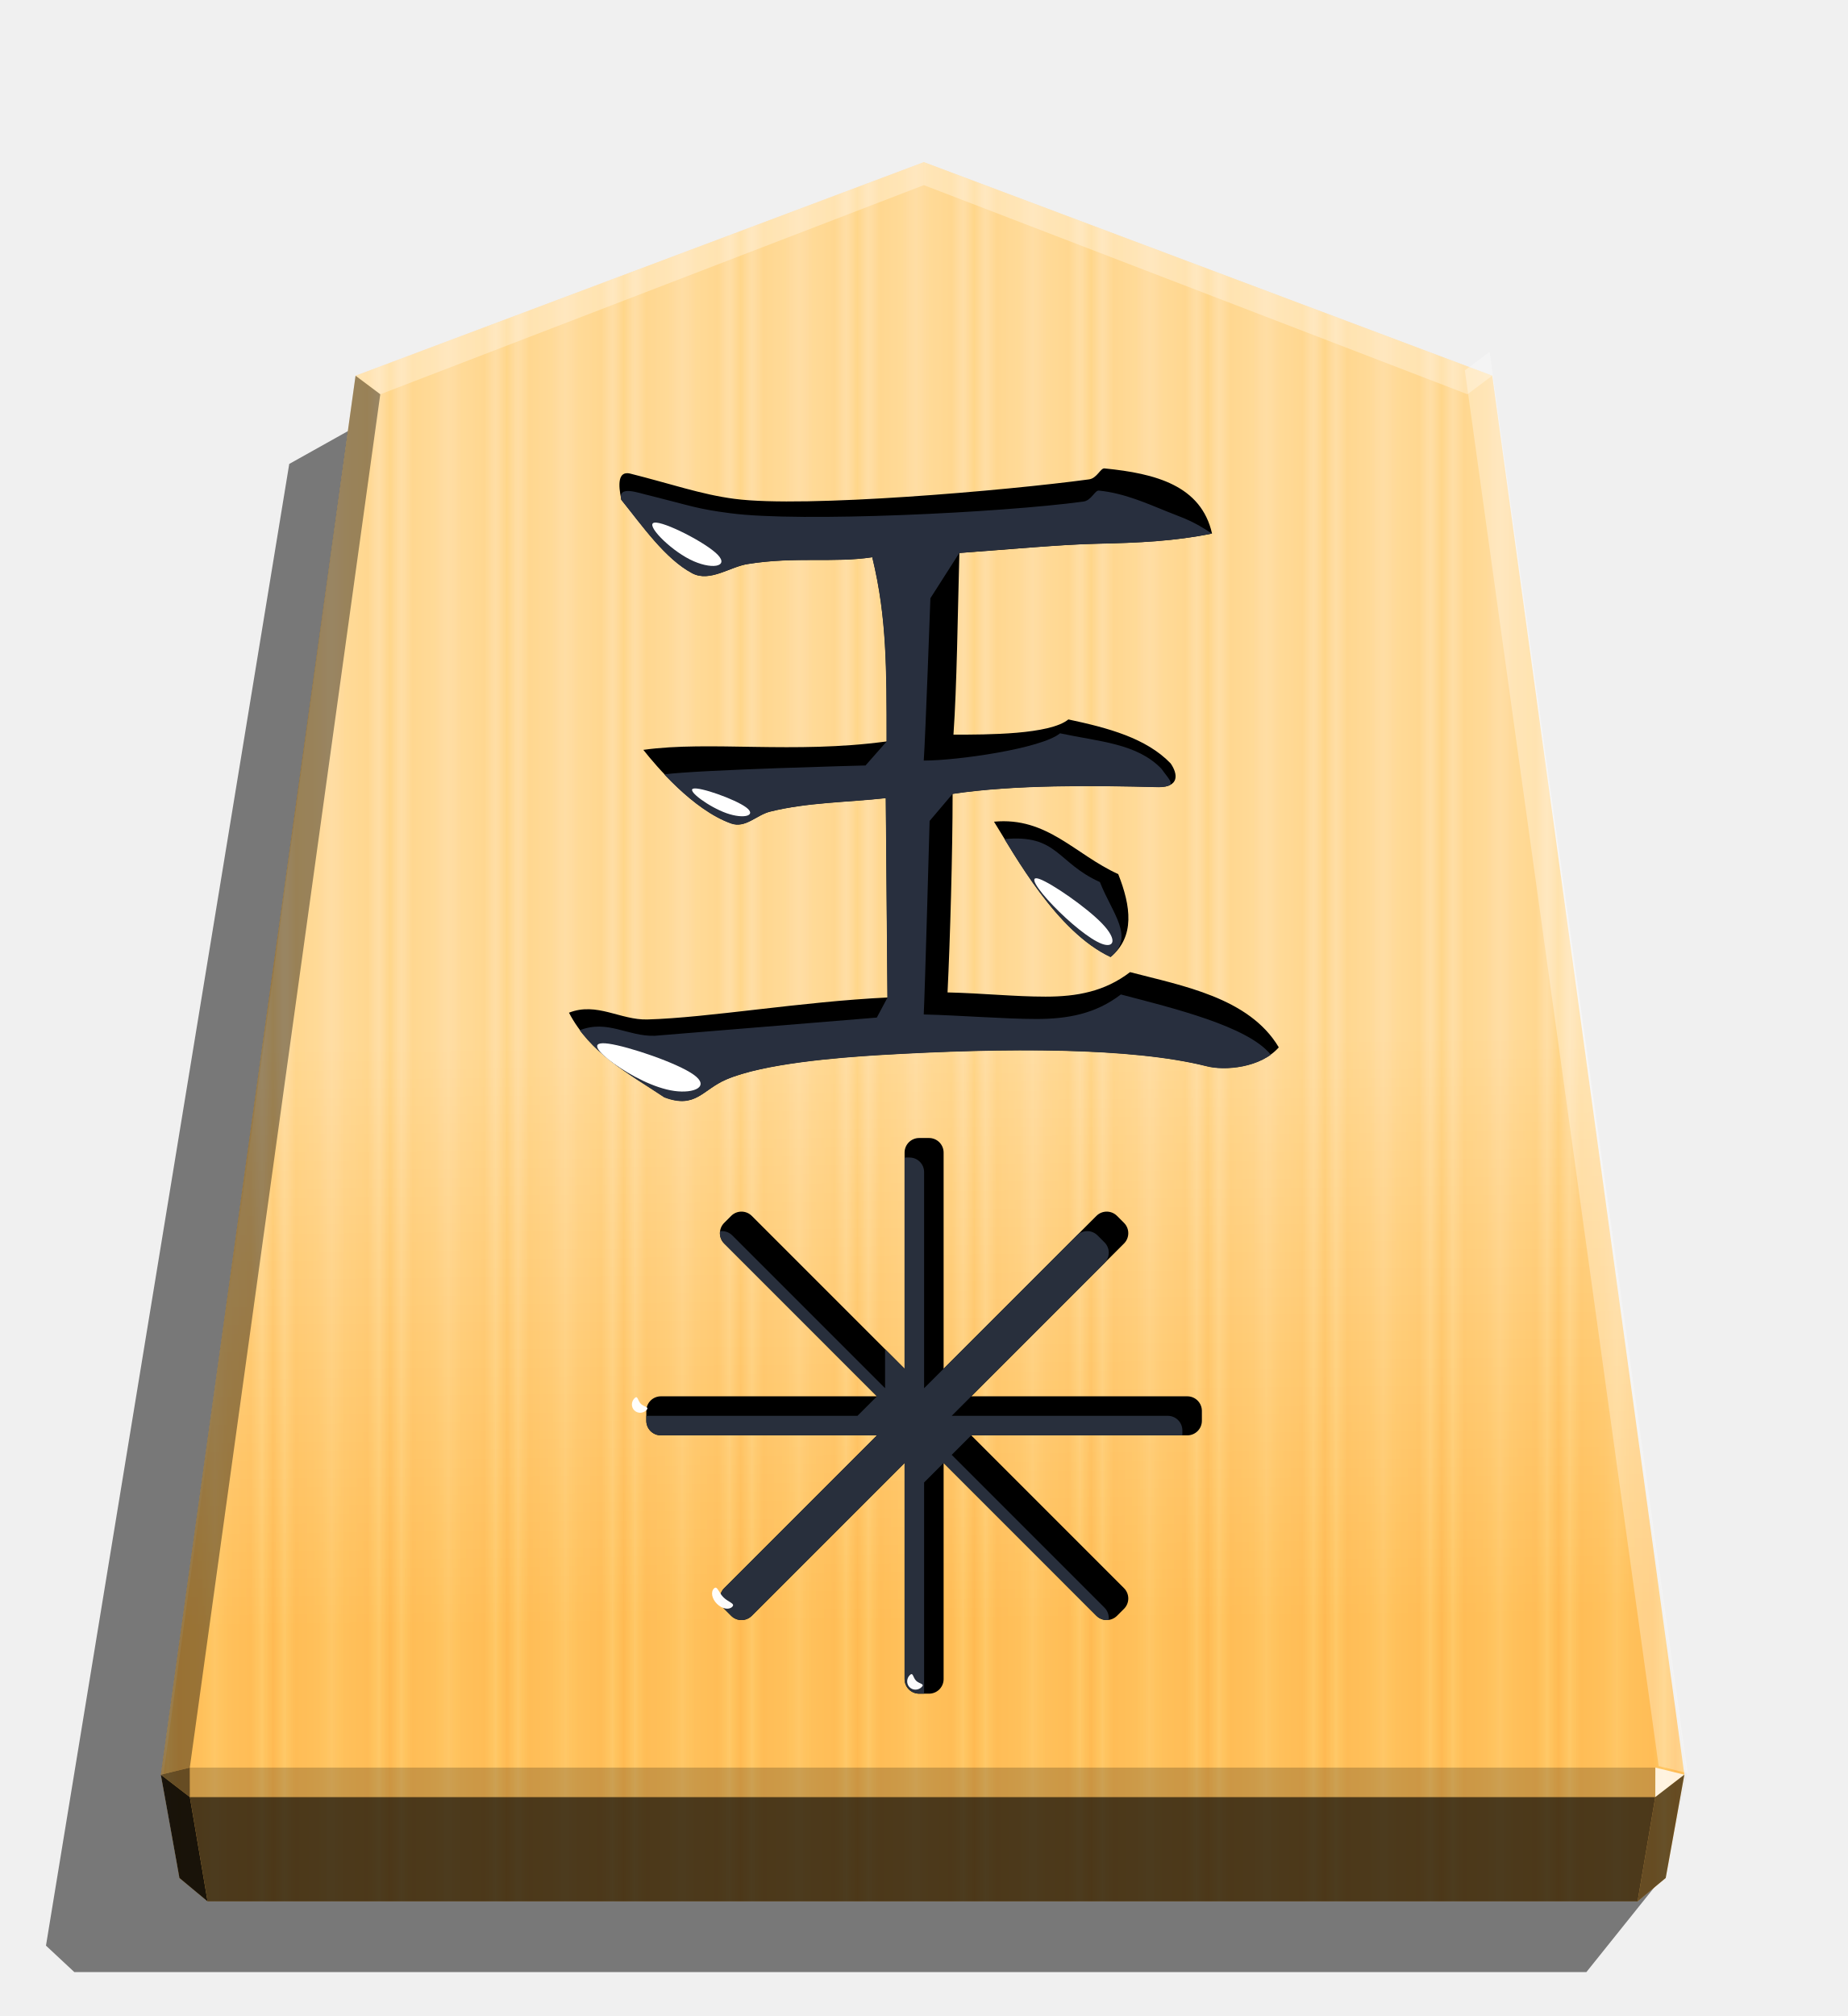
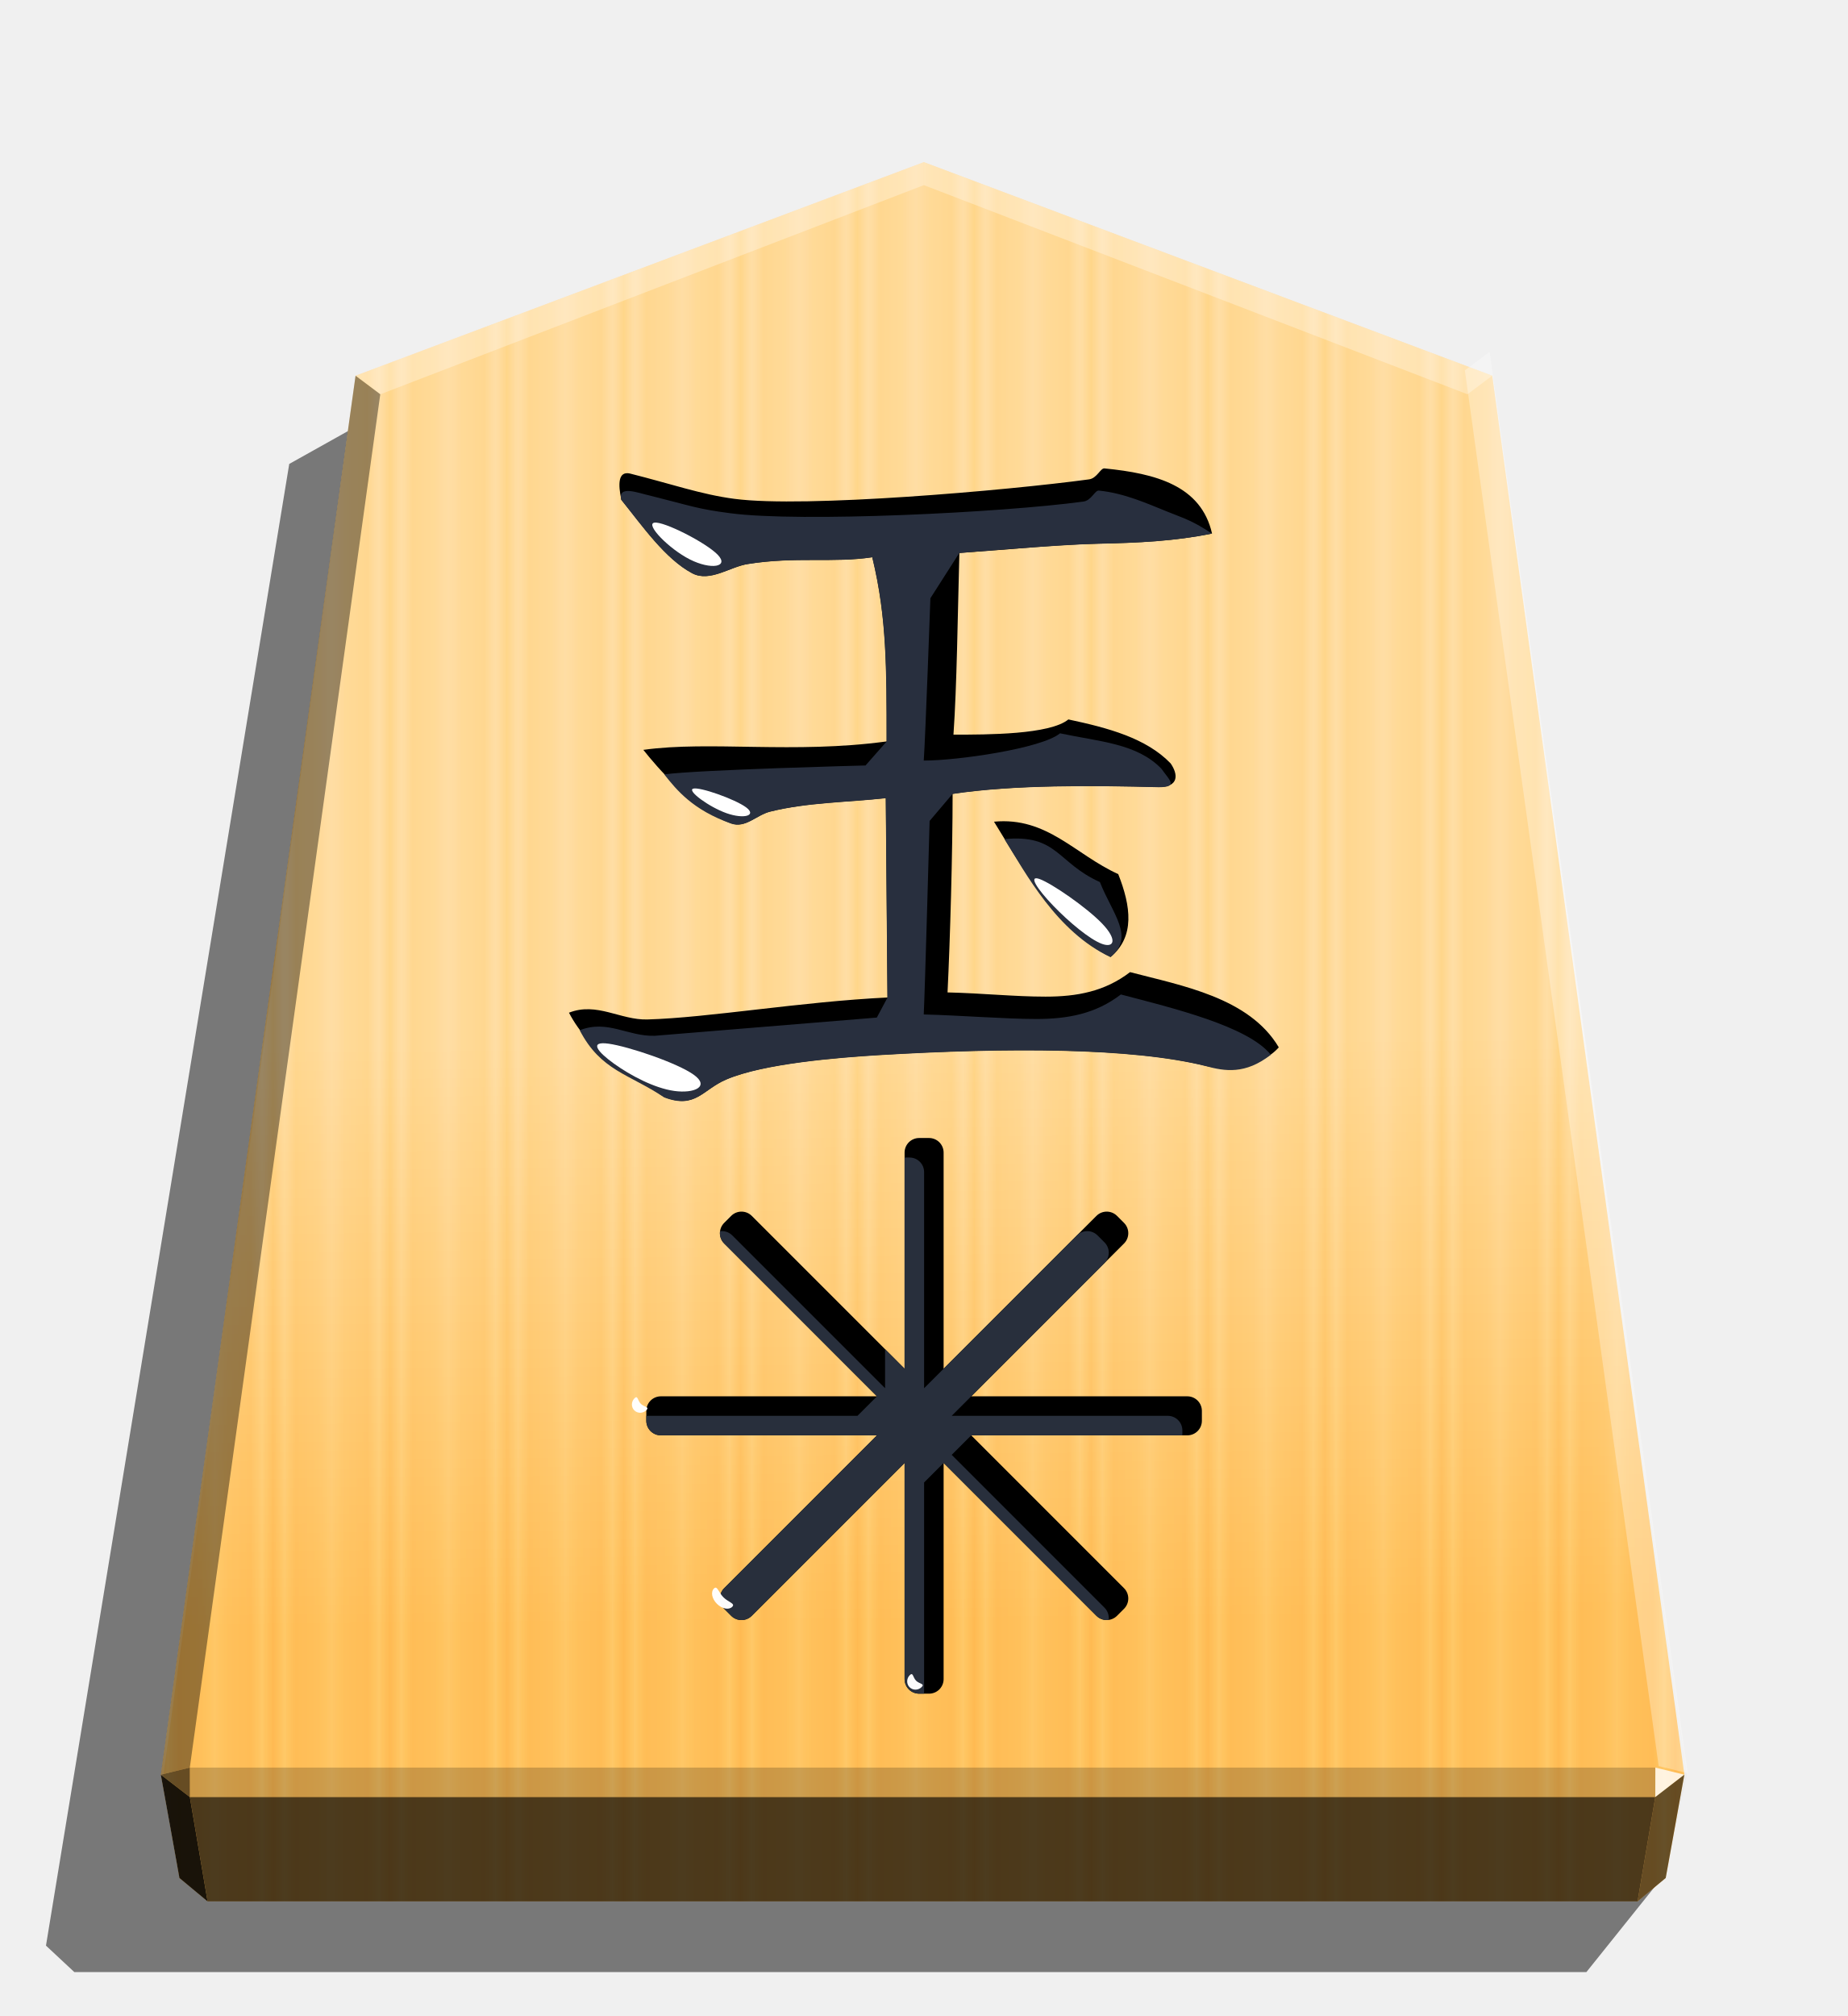
<svg xmlns="http://www.w3.org/2000/svg" xmlns:xlink="http://www.w3.org/1999/xlink" width="498.898" height="544.252" viewBox="0 0 1320 1440">
  <defs>
    <linearGradient id="0GY_svg__a" x1="236.943" x2="278.677" y1="670.458" y2="670.458" gradientUnits="userSpaceOnUse" spreadMethod="reflect">
      <stop offset="0" stop-color="#ffd285" />
      <stop offset=".232" stop-color="#ffcd79" />
      <stop offset=".616" stop-color="#ffca73" />
      <stop offset=".808" stop-color="#ffd386" />
      <stop offset="1" stop-color="#ffc86e" />
    </linearGradient>
    <linearGradient id="0GY_svg__b" x1="660" x2="670.254" y1="115.844" y2="1157.469" gradientUnits="userSpaceOnUse">
      <stop offset=".604" stop-color="#fff" />
      <stop offset="1" />
    </linearGradient>
    <clipPath id="0GY_svg__c">
-       <path stroke-width="5.943" d="M-259.905 606.27c-34.215-15.43-56.354-45.62-98.62-41.595 16.772 26.835 49.645 87.215 92.582 107.342 19.456-16.101 16.101-40.253 6.038-65.747m127.468 137.531c-23.481-39.582-77.152-48.975-118.076-59.709-20.127 15.43-42.266 19.456-67.089 19.456s-49.646-2.684-77.823-3.354c2.013-40.924 4.025-111.367 4.025-157.658 48.975-7.38 111.367-6.709 163.696-5.367 16.101 0 15.43-10.063 9.392-18.785-19.456-20.127-49.645-28.177-81.177-34.886-14.759 12.076-64.405 12.076-91.24 12.076 2.684-38.24 3.354-94.595 4.696-144.24 39.582-2.684 78.494-6.709 110.025-7.38 32.202-.671 61.051-2.013 90.569-8.051-8.721-38.24-44.949-47.633-85.202-51.658-3.354-.671-6.038 8.051-12.747 8.721-64.405 8.722-225.417 22.81-281.101 15.43-26.165-3.354-50.987-12.076-83.19-20.127-9.392-2.013-9.392 8.722-6.709 20.797 16.772 20.797 34.886 46.962 56.354 58.367 14.089 7.38 30.19-5.367 44.278-7.38 37.57-6.038 67.759-.671 98.62-5.367 6.038 24.823 8.722 46.962 10.063 69.772s1.342 45.62 1.342 76.481c-73.797 10.063-140.215-.671-193.215 6.709 10.063 12.747 39.582 47.633 69.772 58.367 11.405 4.025 20.127-6.709 30.861-9.392 29.519-7.38 61.721-7.38 91.911-10.734l1.342 158.329c-69.101 3.354-142.228 16.101-190.531 17.443-21.468.671-40.253-14.089-62.392-5.367 16.772 32.202 47.633 48.304 75.81 67.089 24.823 9.392 30.19-6.038 48.975-14.089 29.519-12.747 88.557-17.443 121.43-19.456 101.974-6.038 200.595-6.038 259.632 8.722 14.759 4.025 43.607 1.342 57.696-14.759z" opacity=".593" />
-     </clipPath>
-     <clipPath id="0GY_svg__d">
      <path stroke-width="1.534" d="M1799.132 1043.252a7.223 7.223 0 0 0-7.237 7.24v107.141l-75.759-75.762a7.22 7.22 0 0 0-10.237 0l-3.45 3.45a7.22 7.22 0 0 0 0 10.237l75.756 75.759h-107.138a7.223 7.223 0 0 0-7.237 7.24v4.88a7.22 7.22 0 0 0 7.237 7.237h107.141l-75.759 75.759a7.226 7.226 0 0 0 0 10.24l3.45 3.45a7.22 7.22 0 0 0 10.237 0l75.759-75.762v107.141c0 4.01 3.227 7.24 7.237 7.24h4.88c4.01 0 7.24-3.23 7.24-7.24V1204.36l75.759 75.762a7.22 7.22 0 0 0 10.237 0l3.45-3.45a7.226 7.226 0 0 0 0-10.24l-75.759-75.759h107.138c4.01 0 7.24-3.227 7.24-7.237v-4.88c0-4.01-3.23-7.24-7.24-7.24h-107.135l75.756-75.759a7.22 7.22 0 0 0 0-10.237l-3.45-3.45a7.22 7.22 0 0 0-10.237 0l-75.759 75.762v-107.141c0-4.01-3.23-7.24-7.24-7.24zm2.438 137.74h-.01z" />
    </clipPath>
-     <path id="0GY_svg__e" d="M654.456 1200.517c2.346 2.346 6.396 2.1 3.974 4.522s-6.287 2.483-8.633.137-2.285-6.211.137-8.633 2.176 1.628 4.522 3.974" />
+     <path id="0GY_svg__d" d="M654.456 1200.517c2.346 2.346 6.396 2.1 3.974 4.522s-6.287 2.483-8.633.137-2.285-6.211.137-8.633 2.176 1.628 4.522 3.974" />
  </defs>
  <path d="m1189.86 1338.05-56.54 70.558H53.07l-20.226-18.874L206.632 331.386l63.085-35.291z" opacity=".5" />
  <path fill="url(#0GY_svg__a)" d="M660 115.844 254.043 268.378l-139.111 999.236 13.312 73.804 20.099 16.718H1169.89l20.099-16.718 13.312-73.804-137.282-999.246z" />
  <path fill="url(#0GY_svg__b)" d="M660 115.844 253.994 268.369l-137.243 999.246 11.442 73.812 20.099 16.719h1021.563l20.134-16.728 15.13-73.802-139.1-999.248z" opacity=".25" style="mix-blend-mode:overlay" />
  <path fill="#fff" d="m1182.559 1262.571-.043 21.064 20.75-16.013z" opacity=".8" />
  <path d="m1203.266 1267.622-20.75 16.013-12.661 74.512 20.099-16.719z" opacity=".6" />
  <g fill="#fff">
    <path d="m254.044 268.378 17.664 13.248 388.293-149.381v-16.402z" opacity=".3" />
    <path d="m1066.019 268.368-17.664 13.248L660 132.246v-16.402z" opacity=".3" />
    <path d="m1064.146 251.267-17.664 13.248 138.452 996.966 20.707 5.052z" opacity=".3" />
  </g>
  <path d="m253.994 268.369 17.664 13.248-136.07 980.953-20.707 5.052z" opacity=".4" />
  <path d="m114.881 1267.622 20.75 16.013 12.661 74.512-20.099-16.719z" opacity=".9" />
  <path d="m135.588 1262.571.043 21.064-20.75-16.013z" opacity=".6" />
  <path d="M135.588 1262.571h1046.971l-.043 21.064H135.631z" opacity=".2" />
  <path d="m1182.516 1283.635-12.661 74.512H148.292l-12.661-74.512z" opacity=".7" />
  <path d="M798.855 624.353c-30.786-13.884-50.708-41.049-88.739-37.427 15.092 24.147 44.672 78.476 83.306 96.586 17.507-14.488 14.488-36.22 5.433-59.159m114.697 123.751c-21.128-35.616-69.421-44.067-106.245-53.726-18.11 13.884-38.03 17.507-60.367 17.507s-44.671-2.415-70.025-3.018c1.812-36.824 3.622-100.208 3.622-141.862 44.068-6.64 100.208-6.037 147.295-4.83 14.487 0 13.884-9.054 8.45-16.902-17.506-18.11-44.671-25.353-73.043-31.39-13.28 10.866-57.951 10.866-82.098 10.866 2.415-34.41 3.018-85.117 4.225-129.788 35.616-2.415 70.63-6.037 99.002-6.64 28.976-.605 54.933-1.812 81.495-7.245-7.849-34.41-40.446-42.86-76.666-46.482-3.018-.604-5.433 7.244-11.47 7.848-57.951 7.848-202.831 20.525-252.935 13.884-23.544-3.018-45.88-10.866-74.855-18.11-8.45-1.812-8.45 7.848-6.037 18.714 15.092 18.714 31.39 42.256 50.709 52.518 12.677 6.64 27.165-4.829 39.842-6.64 33.805-5.433 60.97-.604 88.74-4.83 5.432 22.336 7.847 42.257 9.054 62.781s1.207 41.05 1.207 68.818c-66.403 9.055-126.166-.604-173.855 6.037 9.054 11.47 35.615 42.86 62.78 52.518 10.263 3.622 18.11-6.036 27.77-8.45 26.56-6.641 55.537-6.641 82.702-9.659l1.207 142.465c-62.177 3.018-127.977 14.488-171.44 15.696-19.318.603-36.22-12.678-56.142-4.83 15.092 28.977 42.86 43.464 68.214 60.367 22.336 8.451 27.165-5.433 44.068-12.677 26.56-11.47 79.683-15.695 109.263-17.507 91.757-5.433 180.497-5.433 233.619 7.848 13.281 3.622 39.238 1.208 51.915-13.28z" />
-   <g clip-path="url(#0GY_svg__c)" transform="matrix(.9 0 0 .9 1032.719 78.829)">
-     <path fill="#282f3e" d="M-274.39 612.481c-34.214-15.428-33.518-38.13-75.784-34.106 16.77 26.838 41.28 73.525 84.21 93.654 19.458-16.1 1.635-34.053-8.432-59.548zm135.646 137.026c-18.155-22.702-78.095-37.102-119.018-47.835-20.129 15.428-42.266 19.457-67.09 19.457s-61.194-2.924-89.375-3.595c1.005-20.462 4.654-153.577 4.654-153.577l18.161-21.412c48.975-7.38 111.37-6.71 163.697-5.366 16.1 0 8.195-5.931 2.157-14.65-19.457-20.128-48.94-21.412-80.472-28.121-14.762 12.076-81.359 21.638-108.19 21.638 1.342-19.119 5.276-128.848 5.276-128.848l22.904-35.854s78.494-6.71 110.027-7.38c32.205-.672 61.052-2.015 90.57-8.053-15.255-10.086-20.509-11.464-35.55-17.49-15.404-6.17-33.91-14.62-54.033-16.629-3.352-.671-6.038 8.053-12.748 8.725-64.403 8.724-224.32 16.598-280.005 9.217-26.167-3.352-31.254-5.866-63.459-13.912-9.39-2.015-25.833-8.82-23.153 3.256 16.77 20.8 34.885 46.961 56.356 58.366 14.09 7.38 30.19-5.367 44.28-7.382 37.572-6.038 67.762-.671 98.623-5.366 6.038 24.824 8.724 46.96 10.062 69.77s1.343 45.617 1.343 76.479l-16.712 18.976s-133.263 3.399-159.763 7.09c10.062 12.747 22.839 28.276 53.029 39.009 11.404 4.023 20.128-6.71 30.861-9.39 29.519-7.381 61.723-7.381 91.913-10.733l1.343 158.33-8.427 15.78-176.26 14.452c-21.466.672-37.429-13.098-59.566-4.38 16.77 32.205 38.962 34.529 67.137 53.314 24.823 9.39 30.19-6.038 48.975-14.09 29.519-12.748 88.556-17.443 121.432-19.458 101.974-6.038 200.596-6.038 259.633 8.725 14.762 4.023 31.117 6.78 51.406-9.063z" />
-   </g>
+   <path fill="#282f3e" d="M785.768 630.062c-30.793-13.885-30.166-34.317-68.206-30.696 15.093 24.155 37.152 66.173 75.79 84.29 17.512-14.49 1.47-30.649-7.59-53.594zm122.081 123.323c-16.34-20.432-70.285-33.392-107.116-43.051-18.116 13.885-38.04 17.511-60.38 17.511s-55.075-2.632-80.438-3.235c.904-18.416 4.188-138.22 4.188-138.22l16.345-19.27c44.078-6.643 100.233-6.04 147.328-4.83 14.49 0 7.375-5.338 1.94-13.185-17.51-18.115-44.045-19.27-72.424-25.309-13.286 10.869-73.223 19.474-97.371 19.474 1.208-17.207 4.748-115.963 4.748-115.963l20.614-32.268s70.645-6.04 99.024-6.642c28.985-.605 54.947-1.814 81.513-7.248-13.73-9.078-18.458-10.318-31.995-15.741-13.863-5.553-30.519-13.158-48.63-14.966-3.016-.604-5.434 7.247-11.473 7.852-57.962 7.852-201.888 14.939-252.004 8.296-23.55-3.017-28.129-5.28-57.113-12.521-8.451-1.814-23.25-7.938-20.838 2.93 15.093 18.72 31.397 42.265 50.72 52.53 12.682 6.642 27.172-4.83 39.853-6.644 33.814-5.434 60.985-.604 88.76-4.83 5.434 22.342 7.852 42.264 9.056 62.793s1.209 41.056 1.209 68.832l-15.041 17.078s-119.937 3.059-143.787 6.38c9.056 11.473 20.555 25.45 47.726 35.109 10.264 3.62 18.116-6.039 27.775-8.451 26.567-6.643 55.55-6.643 82.722-9.66l1.209 142.497-7.585 14.202-158.634 13.007c-19.32.605-33.686-11.788-53.61-3.942 15.094 28.985 35.067 31.076 60.424 47.983 22.34 8.45 27.171-5.435 44.078-12.681 26.567-11.474 79.7-15.699 109.288-17.513 91.777-5.434 180.537-5.434 233.67 7.853 13.286 3.62 28.006 6.102 46.266-8.157z" />
  <path fill="#fff" d="M512.737 396.262c-8.451-8.753-38.634-24.046-45.275-22.938s10.263 18.613 25.354 26.258 28.372 5.431 19.92-3.32m20.218 180.379c-7.952-5.85-33.113-14.732-37.742-13.323s11.277 13.109 23.858 17.55 21.836 1.623 13.883-4.227zm-37.303 191.065c-11.702-8.434-46.528-20.198-60.81-22.206s-8.016 5.742 3.688 14.176 28.848 17.558 43.128 19.565 25.698-3.1 13.994-11.535m291.564-93.517c-8.729-3.188-23.682-15.691-34.8-27.261s-18.396-22.206-9.664-19.018 33.47 20.2 44.586 31.77 8.607 17.697-.122 14.51" />
  <path d="M656.649 812.865a10.406 10.406 0 0 0-10.426 10.431v154.359L537.077 868.504a10.406 10.406 0 0 0-14.748 0l-4.971 4.971a10.406 10.406 0 0 0 0 14.748l109.141 109.146H472.146a10.405 10.405 0 0 0-10.426 10.431v7.03a10.4 10.4 0 0 0 10.426 10.426h154.359l-109.146 109.146a10.41 10.41 0 0 0 0 14.753l4.971 4.971a10.406 10.406 0 0 0 14.748 0l109.146-109.151v154.359a10.406 10.406 0 0 0 10.426 10.431h7.03a10.41 10.41 0 0 0 10.431-10.431v-154.359l109.146 109.151a10.406 10.406 0 0 0 14.748 0l4.971-4.971a10.41 10.41 0 0 0 0-14.753L693.83 1025.256h154.354a10.406 10.406 0 0 0 10.431-10.426v-7.03a10.41 10.41 0 0 0-10.431-10.431h-154.35l109.141-109.146a10.406 10.406 0 0 0 0-14.748l-4.971-4.971a10.406 10.406 0 0 0-14.748 0L674.11 977.654V823.296a10.41 10.41 0 0 0-10.431-10.431zm3.512 198.442h-.014z" />
-   <path fill="#29303d" fill-opacity=".99" d="M1789.457 1052.923a7.223 7.223 0 0 0-7.237 7.24v107.141l-75.759-75.762a7.22 7.22 0 0 0-10.237 0l-3.45 3.45a7.22 7.22 0 0 0 0 10.237l85.431 66.088-9.675 9.671h-107.138a7.223 7.223 0 0 0-7.237 7.24v4.88a7.22 7.22 0 0 0 7.237 7.237h107.141l-75.759 75.759a7.226 7.226 0 0 0 0 10.24l3.45 3.45a7.22 7.22 0 0 0 10.237 0l75.759-75.762v107.141c0 4.01 3.227 7.24 7.237 7.24h4.88c4.01 0 7.24-3.23 7.24-7.24v-107.141l9.675-9.671 66.084 85.434a7.22 7.22 0 0 0 10.237 0l3.45-3.45a7.226 7.226 0 0 0 0-10.24l-75.759-75.759 9.675-9.671 97.463 9.671c3.991.396 7.24-3.227 7.24-7.237v-4.88c0-4.01-3.23-7.24-7.24-7.24h-107.135l75.756-75.759a7.22 7.22 0 0 0 0-10.237l-3.45-3.45a7.22 7.22 0 0 0-10.237 0l-75.759 75.762v-107.141c0-4.01-3.23-7.24-7.24-7.24zm2.438 137.74h-.01z" clip-path="url(#0GY_svg__d)" transform="translate(-1935.36 -690.148)scale(1.4407)" />
+   <path fill="#29303d" fill-opacity=".99" d="M1789.457 1052.923a7.223 7.223 0 0 0-7.237 7.24v107.141l-75.759-75.762a7.22 7.22 0 0 0-10.237 0l-3.45 3.45a7.22 7.22 0 0 0 0 10.237l85.431 66.088-9.675 9.671h-107.138a7.223 7.223 0 0 0-7.237 7.24v4.88a7.22 7.22 0 0 0 7.237 7.237h107.141l-75.759 75.759a7.226 7.226 0 0 0 0 10.24l3.45 3.45a7.22 7.22 0 0 0 10.237 0l75.759-75.762v107.141c0 4.01 3.227 7.24 7.237 7.24h4.88c4.01 0 7.24-3.23 7.24-7.24v-107.141l9.675-9.671 66.084 85.434a7.22 7.22 0 0 0 10.237 0l3.45-3.45a7.226 7.226 0 0 0 0-10.24l-75.759-75.759 9.675-9.671 97.463 9.671c3.991.396 7.24-3.227 7.24-7.237v-4.88c0-4.01-3.23-7.24-7.24-7.24h-107.135l75.756-75.759a7.22 7.22 0 0 0 0-10.237l-3.45-3.45a7.22 7.22 0 0 0-10.237 0l-75.759 75.762v-107.141c0-4.01-3.23-7.24-7.24-7.24zm2.438 137.74h-.01z" clip-path="url(#0GY_svg__c)" transform="translate(-1935.36 -690.148)scale(1.4407)" />
  <g fill="#fff" fill-opacity=".98">
    <path d="M516.823 1140.931c3.607 3.607 8.68 4.384 6.258 6.806s-7.31 1.46-10.917-2.147-4.569-8.495-2.147-10.917 3.198 2.65 6.806 6.258" />
-     <use xlink:href="#0GY_svg__e" />
-     <use xlink:href="#0GY_svg__e" x="-196.651" y="-197.774" />
+     <use xlink:href="#0GY_svg__d" />
+     <use xlink:href="#0GY_svg__d" x="-196.651" y="-197.774" />
  </g>
</svg>
